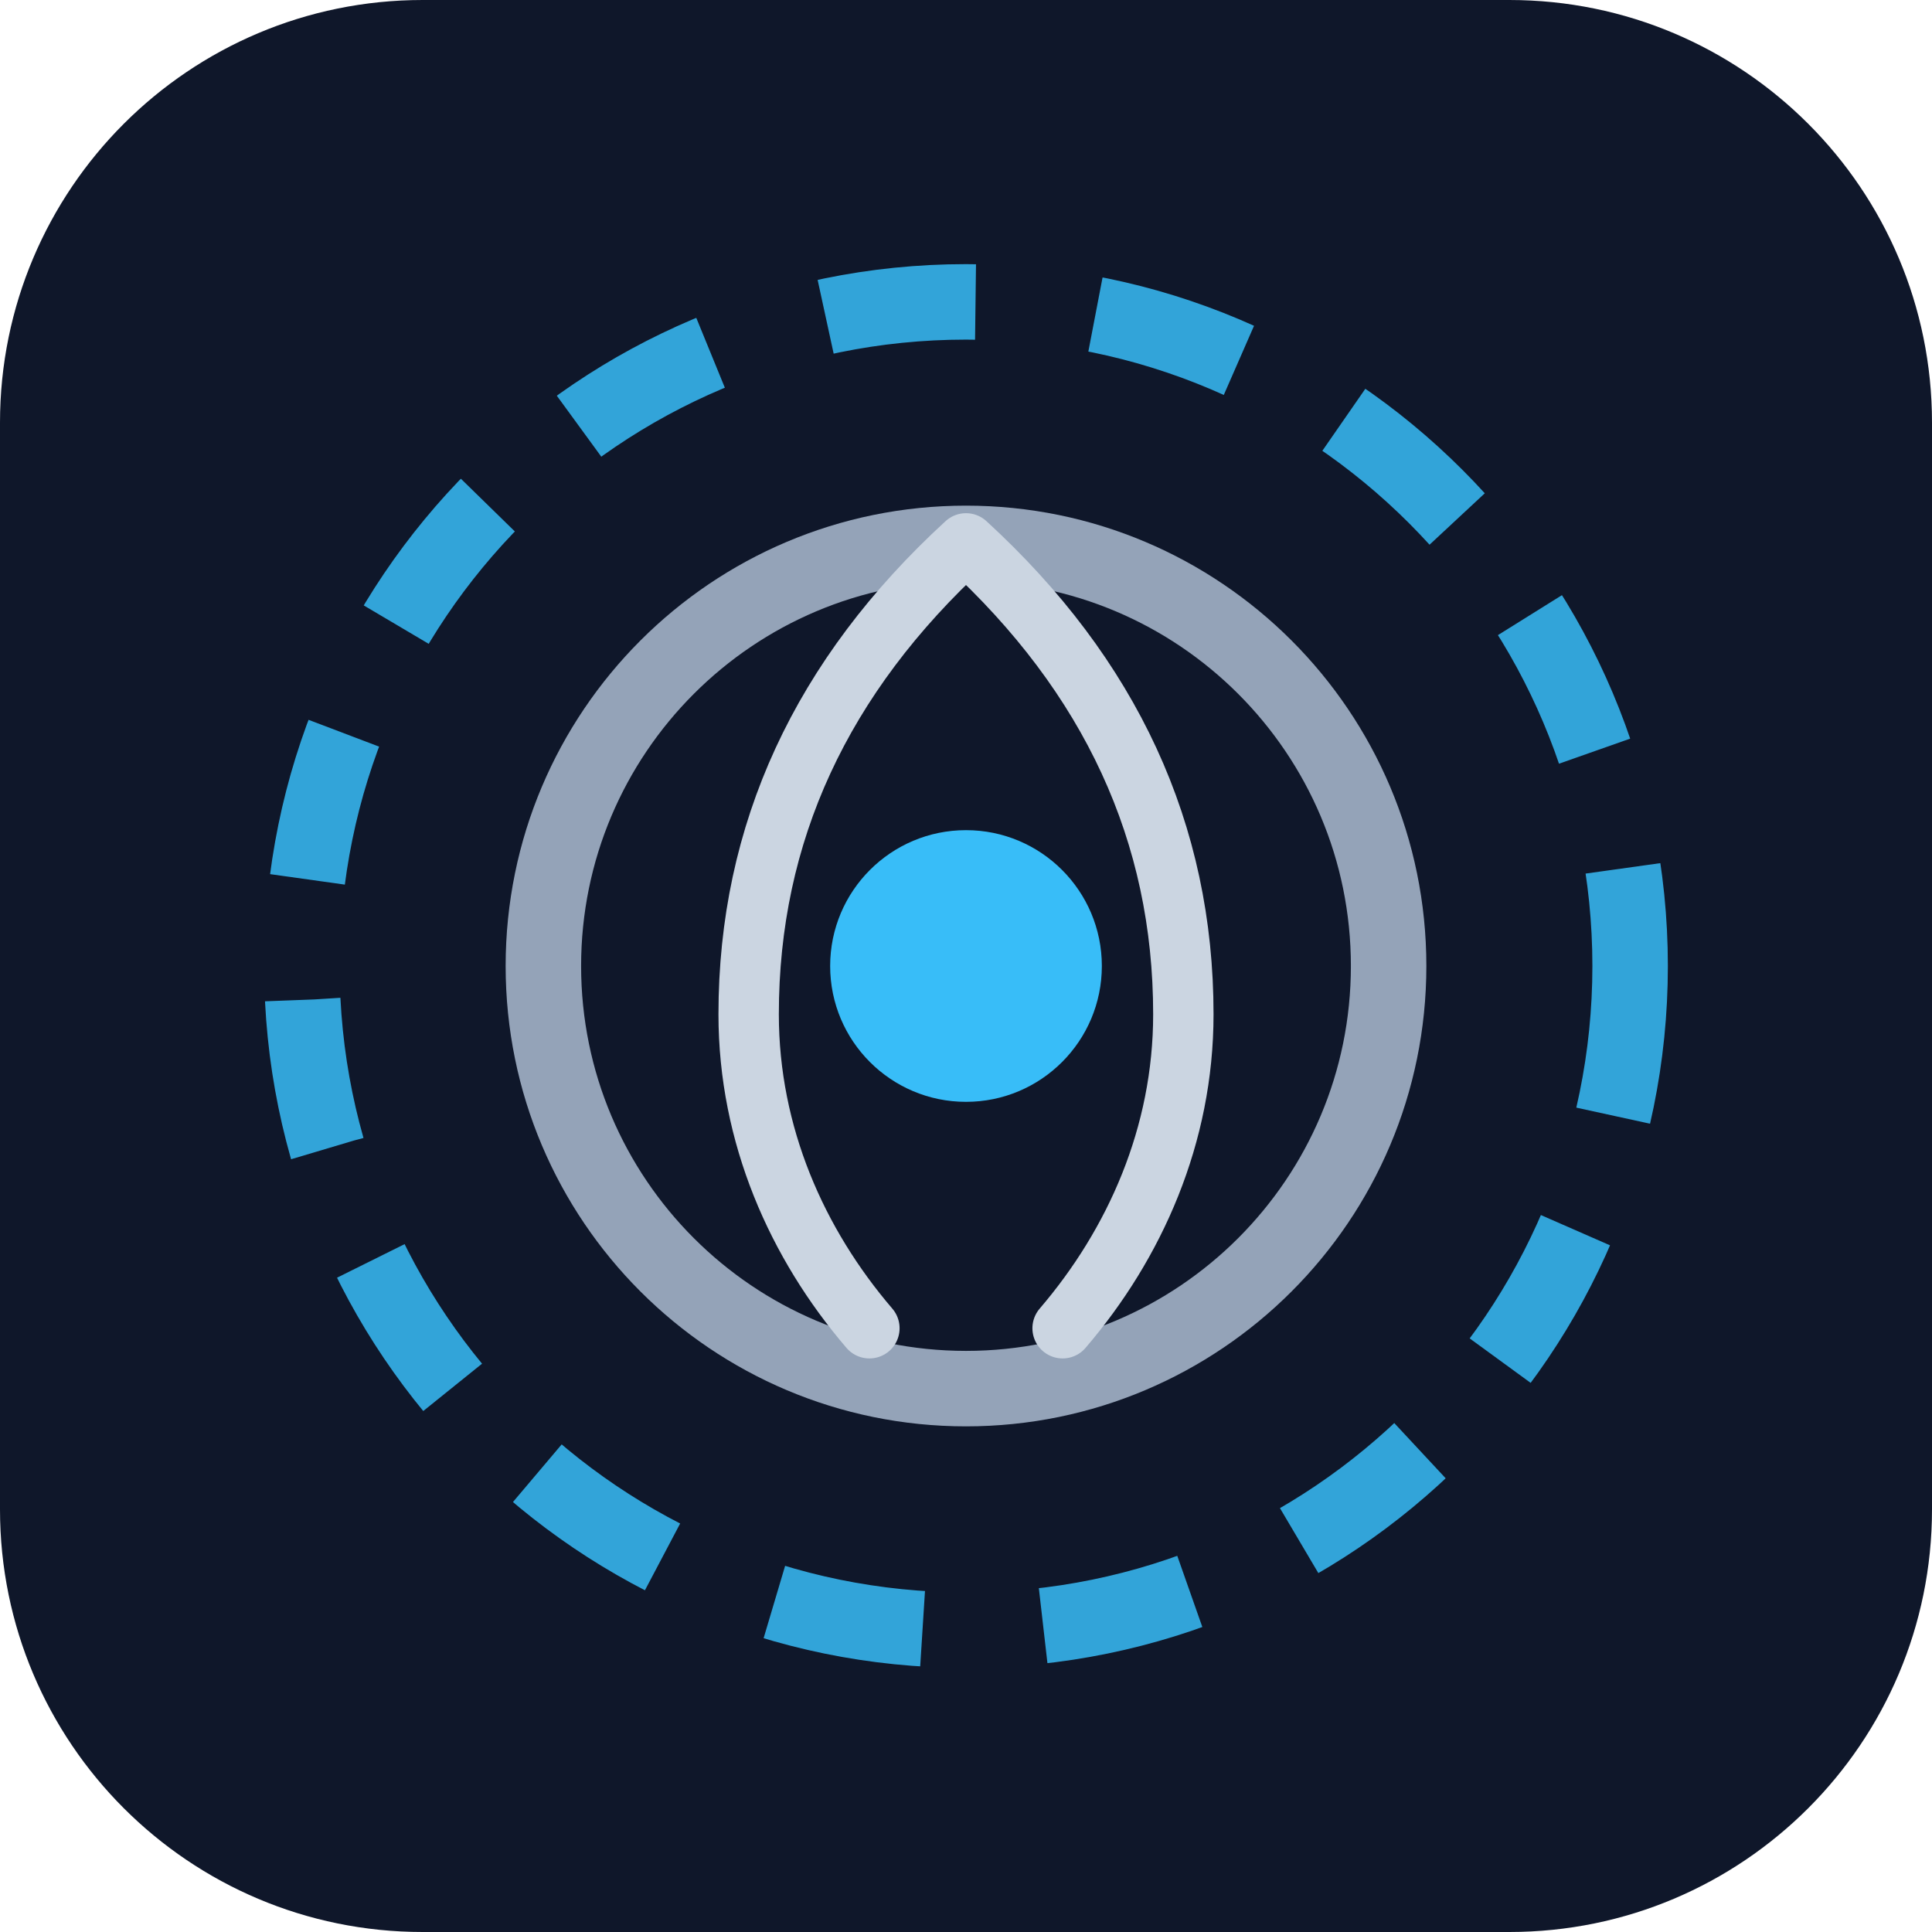
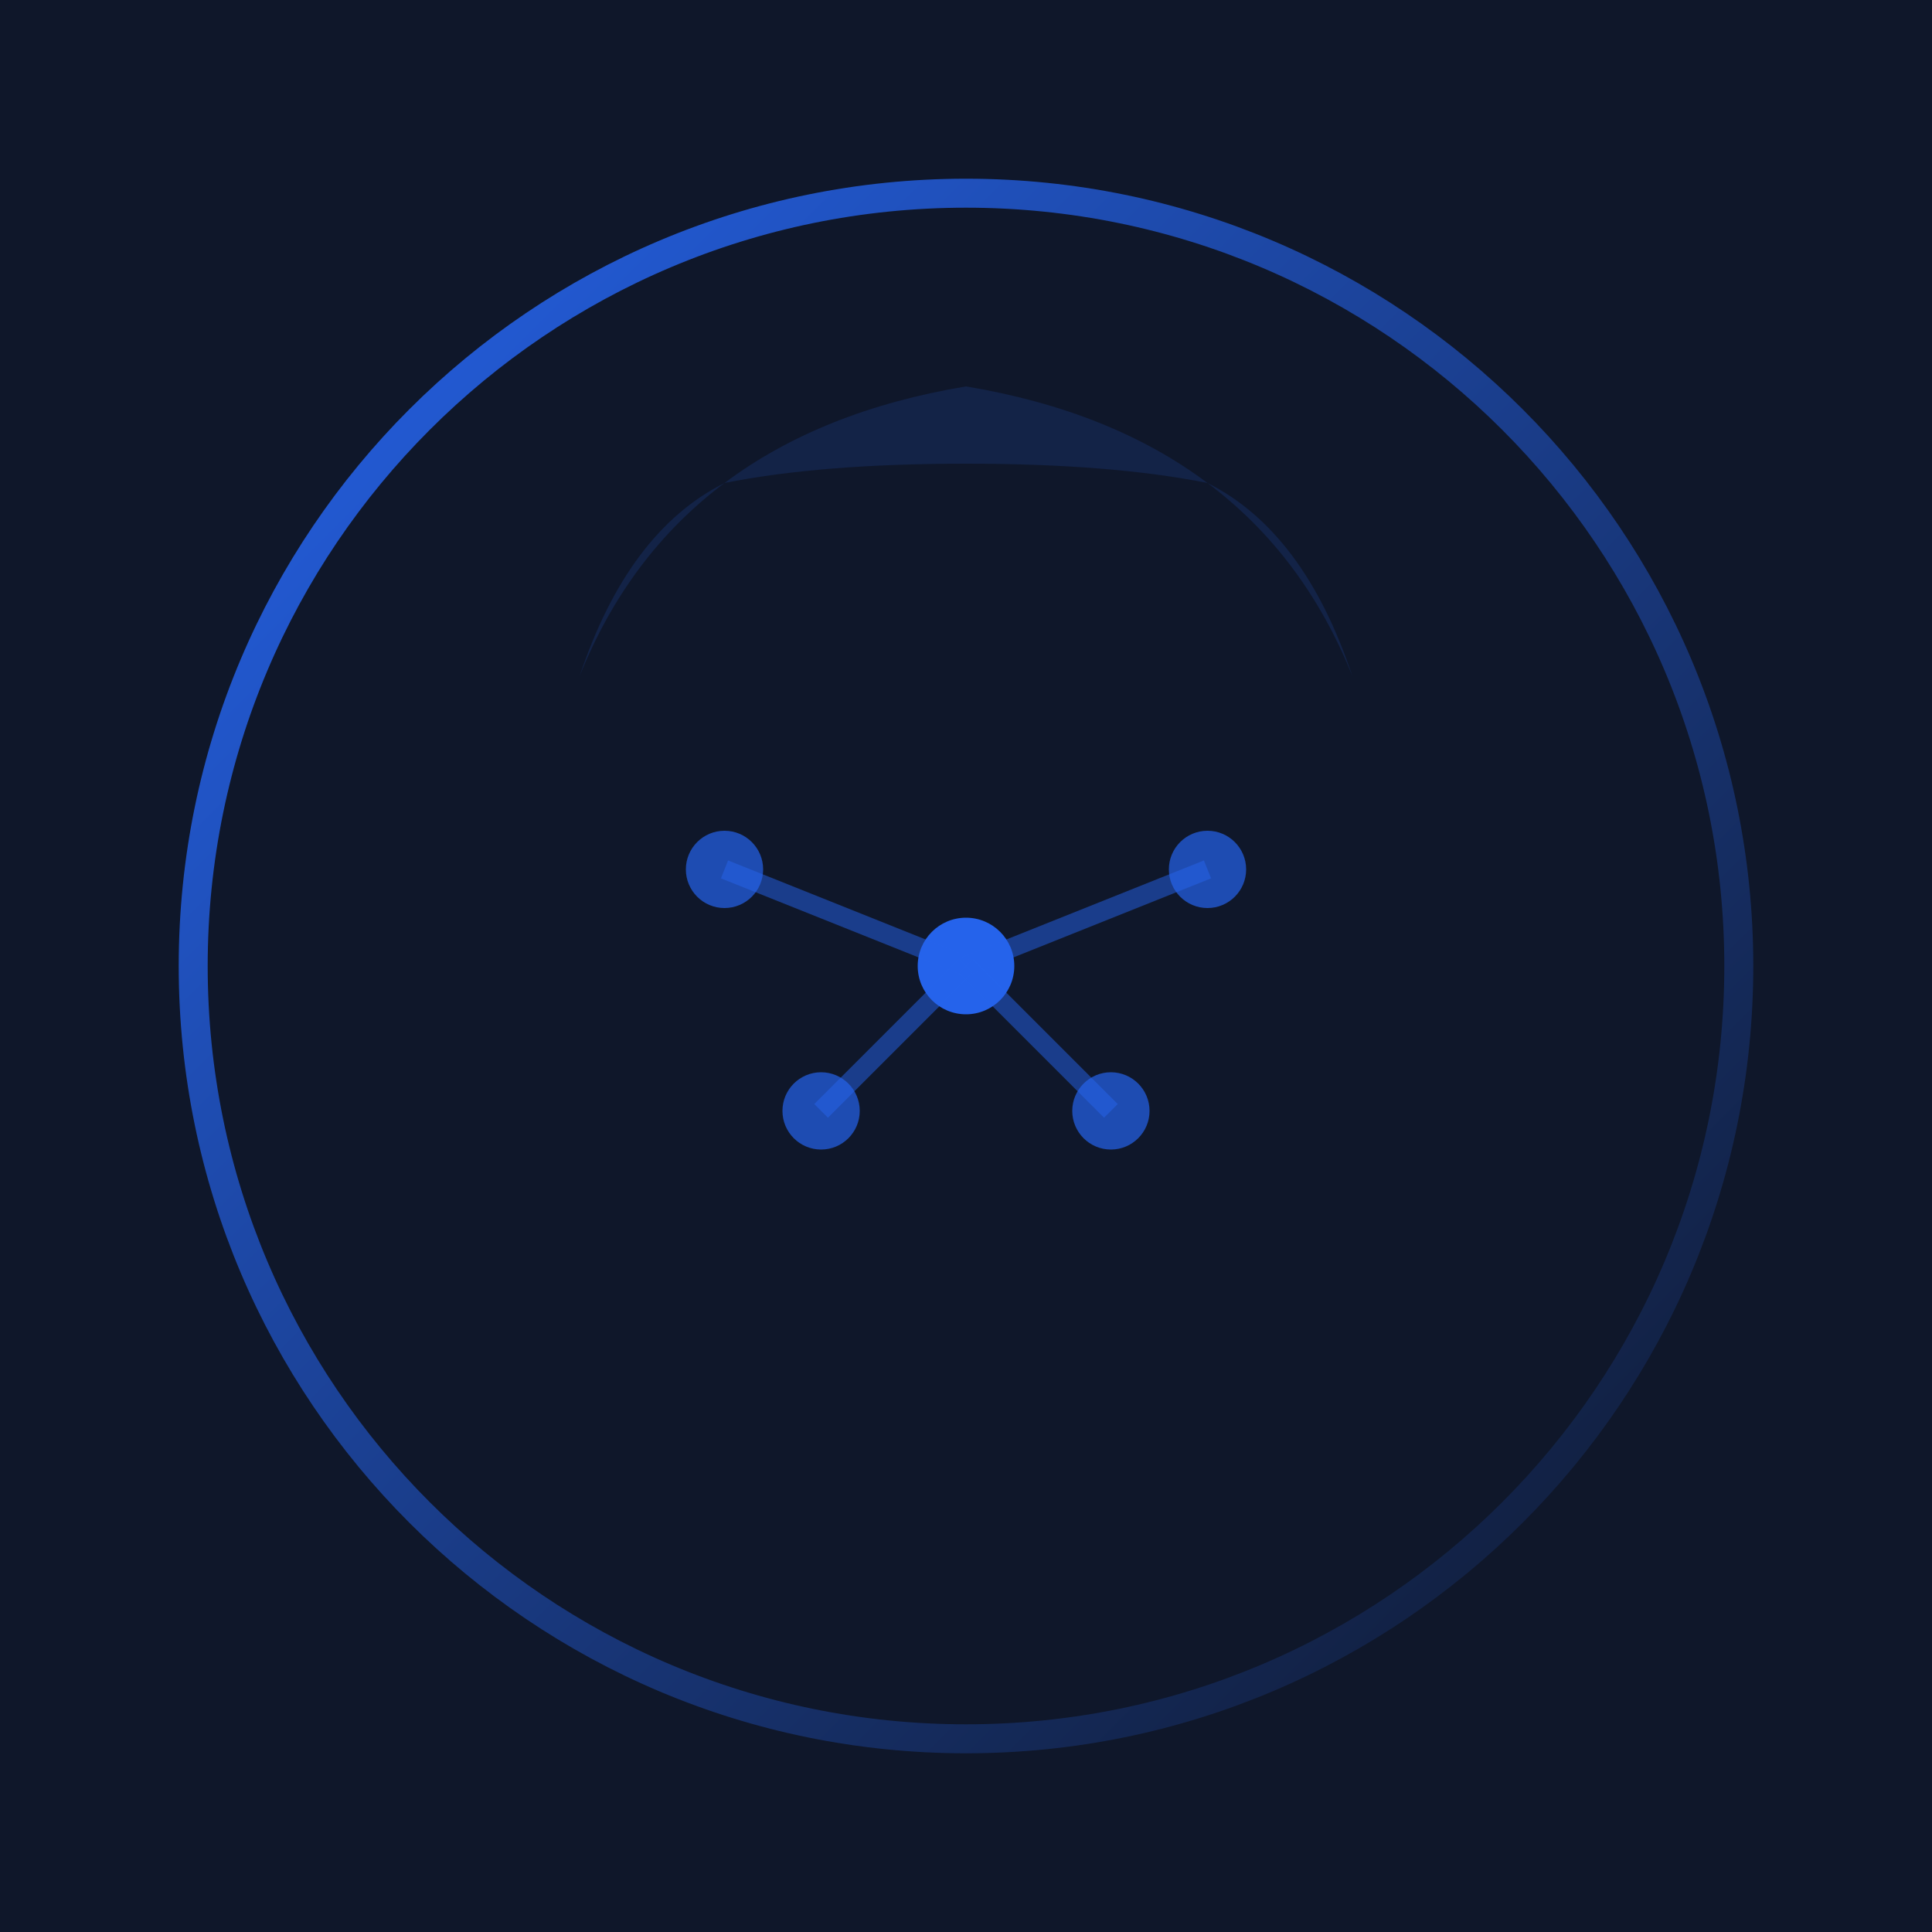
- <svg xmlns="http://www.w3.org/2000/svg" viewBox="0 0 32 32" role="img" aria-label="CerebroAI">
-   <rect width="32" height="32" rx="7" fill="#0f172a" />
-   <circle cx="16" cy="16" r="11" fill="none" stroke="#38bdf8" stroke-width="1.25" stroke-dasharray="2.5 2" opacity="0.85" />
-   <circle cx="16" cy="16" r="7" fill="none" stroke="#94a3b8" stroke-width="1.25" />
-   <path d="M16 9c-2.4 2.2-3.6 4.8-3.6 7.8 0 2 0.8 3.8 2 5.2M16 9c2.4 2.2 3.6 4.8 3.6 7.8 0 2-0.8 3.8-2 5.2" stroke="#cbd5e1" stroke-width="1" stroke-linecap="round" fill="none" />
-   <circle cx="16" cy="16" r="2.25" fill="#38bdf8" />
+ <svg xmlns="http://www.w3.org/2000/svg" viewBox="0 0 200 200" fill="none">
+   <defs>
+     <linearGradient id="faviconGrad" x1="0%" y1="0%" x2="100%" y2="100%">
+       <stop offset="0%" style="stop-color:#2563eb;stop-opacity:1" />
+       <stop offset="100%" style="stop-color:#0f172a;stop-opacity:1" />
+     </linearGradient>
+   </defs>
+   <rect width="200" height="200" fill="#0f172a" />
+   <circle cx="100" cy="100" r="80" stroke="url(#faviconGrad)" stroke-width="3" />
+   <path d="M 100 40 Q 130 45 140 70 Q 135 55 125 50 Q 115 48 100 48 Q 85 48 75 50 Q 65 55 60 70 Q 70 45 100 40" fill="#2563eb" opacity="0.15" />
+   <circle cx="100" cy="100" r="5" fill="#2563eb" />
+   <circle cx="75" cy="90" r="4" fill="#2563eb" opacity="0.7" />
+   <circle cx="125" cy="90" r="4" fill="#2563eb" opacity="0.7" />
+   <circle cx="85" cy="115" r="4" fill="#2563eb" opacity="0.7" />
+   <circle cx="115" cy="115" r="4" fill="#2563eb" opacity="0.7" />
+   <line x1="100" y1="100" x2="75" y2="90" stroke="#2563eb" stroke-width="2" opacity="0.5" />
+   <line x1="100" y1="100" x2="125" y2="90" stroke="#2563eb" stroke-width="2" opacity="0.5" />
+   <line x1="100" y1="100" x2="85" y2="115" stroke="#2563eb" stroke-width="2" opacity="0.5" />
+   <line x1="100" y1="100" x2="115" y2="115" stroke="#2563eb" stroke-width="2" opacity="0.5" />
</svg>
